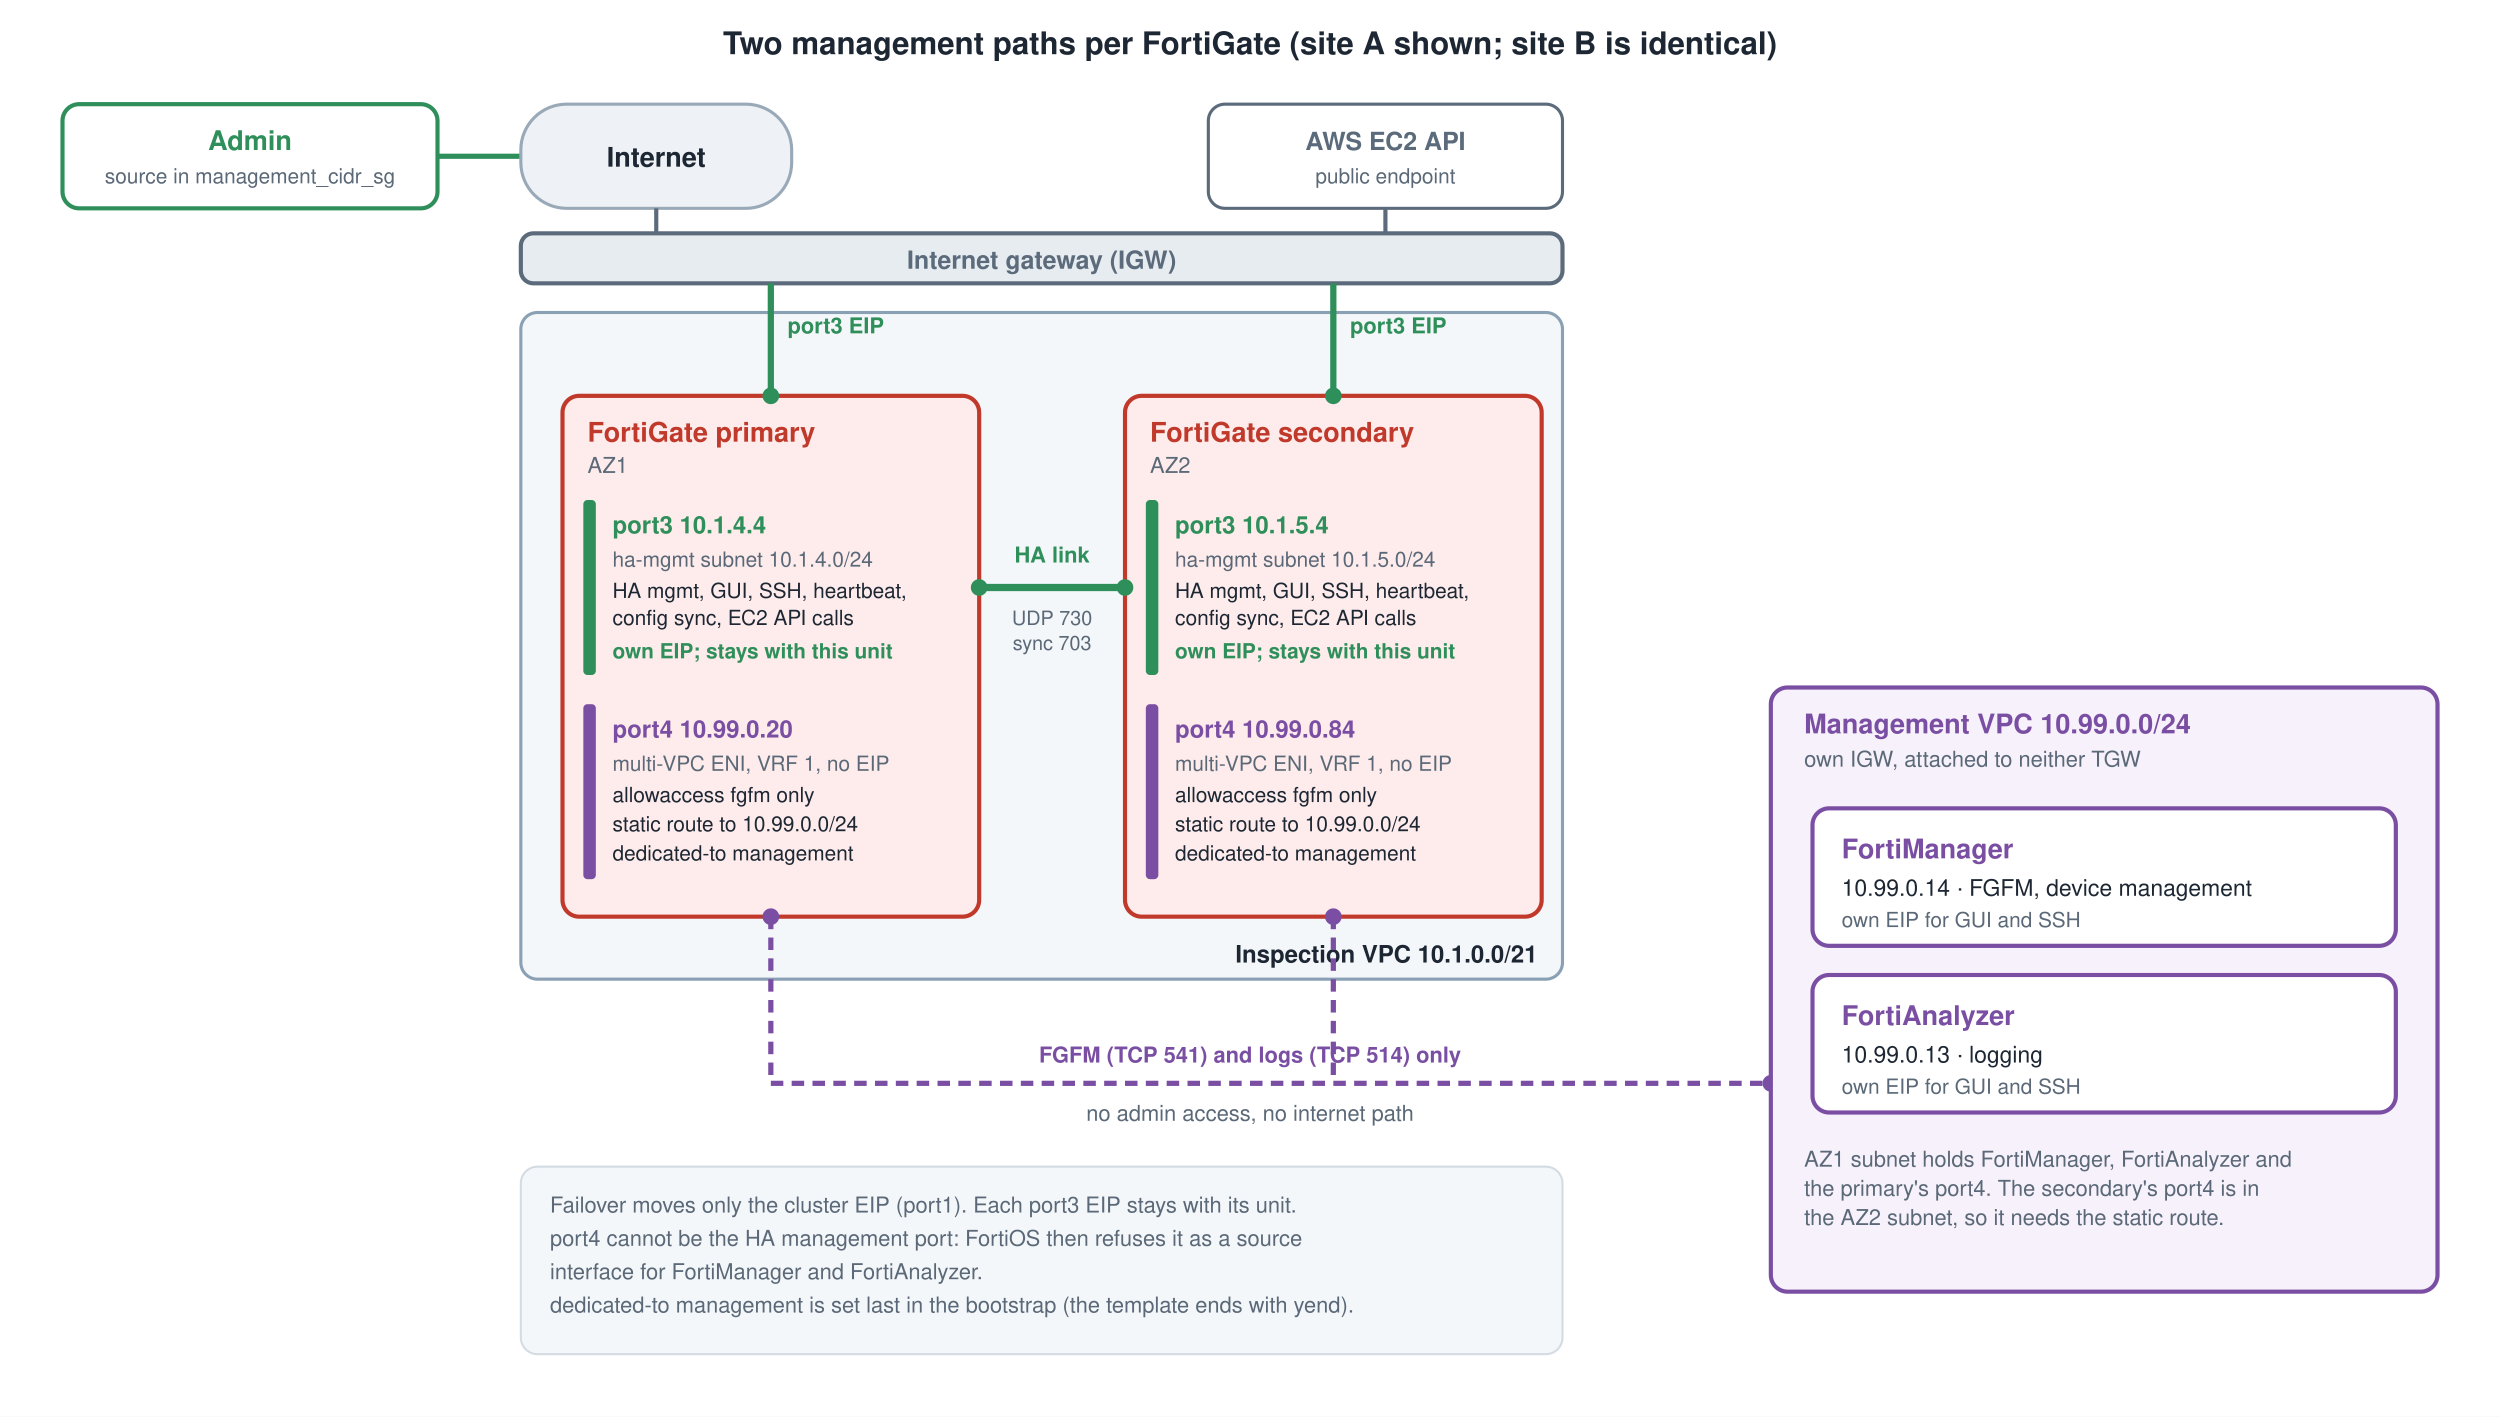
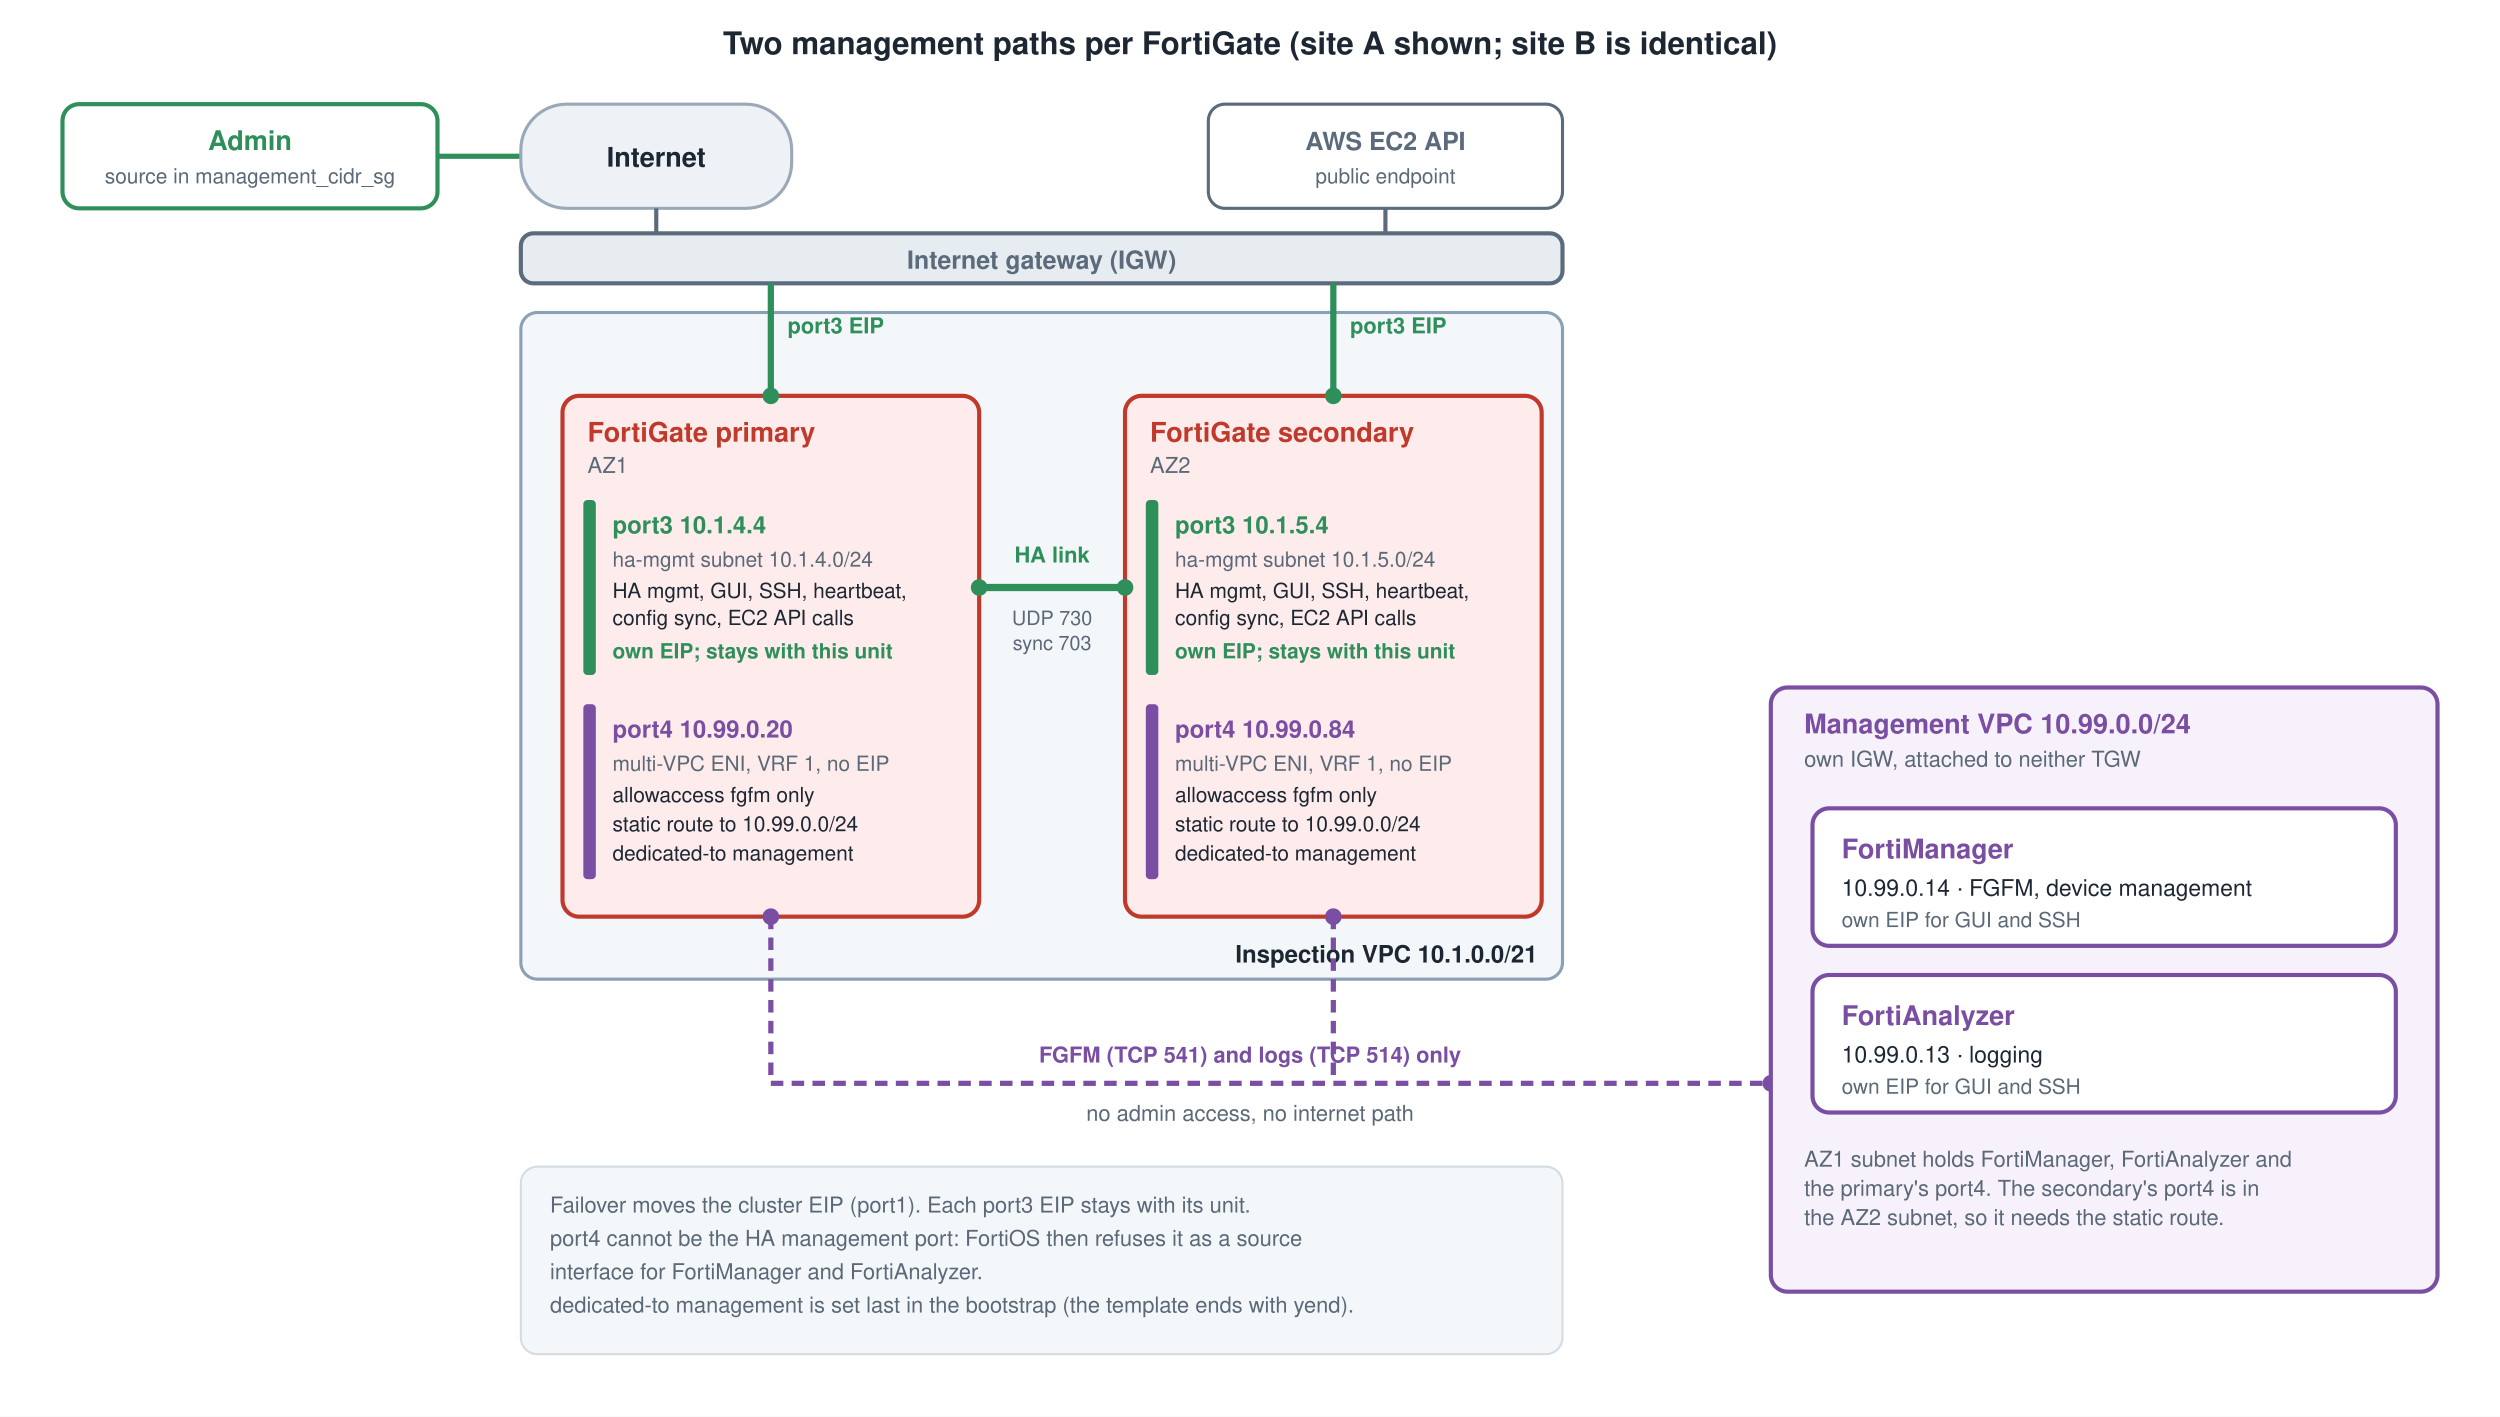
<svg xmlns="http://www.w3.org/2000/svg" viewBox="0 0 1200 680" width="1200" height="680" role="img" aria-labelledby="t d">
  <rect width="1200" height="680" fill="#ffffff" />
  <text x="600.0" y="26" font-size="15" font-weight="700" fill="#1d2733" text-anchor="middle" font-family="Helvetica, Arial, sans-serif">Two management paths per FortiGate (site A shown; site B is identical)</text>
  <rect x="30" y="50" width="180" height="50" rx="8" fill="#ffffff" stroke="#2f8f5b" stroke-width="2" />
  <text x="120" y="72" font-size="13" font-weight="700" fill="#2f8f5b" text-anchor="middle" font-family="Helvetica, Arial, sans-serif">Admin</text>
  <text x="120" y="88" font-size="10" font-weight="400" fill="#5a6877" text-anchor="middle" font-family="Helvetica, Arial, sans-serif">source in management_cidr_sg</text>
  <polyline points="210,75 250,75" fill="none" stroke="#2f8f5b" stroke-width="2.5" stroke-linejoin="round" />
  <rect x="250" y="50" width="130" height="50" rx="22" fill="#eef2f6" stroke="#9aa9b8" stroke-width="1.5" />
  <text x="315" y="80" font-size="13" font-weight="700" fill="#1d2733" text-anchor="middle" font-family="Helvetica, Arial, sans-serif">Internet</text>
  <polyline points="315,100 315,112" fill="none" stroke="#5b6b7b" stroke-width="2" stroke-linejoin="round" />
  <rect x="580" y="50" width="170" height="50" rx="8" fill="#ffffff" stroke="#5b6b7b" stroke-width="1.5" />
  <text x="665" y="72" font-size="12" font-weight="700" fill="#5b6b7b" text-anchor="middle" font-family="Helvetica, Arial, sans-serif">AWS EC2 API</text>
  <text x="665" y="88" font-size="10" font-weight="400" fill="#5a6877" text-anchor="middle" font-family="Helvetica, Arial, sans-serif">public endpoint</text>
  <polyline points="665,100 665,112" fill="none" stroke="#5b6b7b" stroke-width="2" stroke-linejoin="round" />
  <rect x="250" y="112" width="500" height="24" rx="6" fill="#e7ecf1" stroke="#5b6b7b" stroke-width="2" />
  <text x="500" y="129" font-size="12" font-weight="700" fill="#5b6b7b" text-anchor="middle" font-family="Helvetica, Arial, sans-serif">Internet gateway (IGW)</text>
  <rect x="250" y="150" width="500" height="320" rx="8" fill="#f4f7fa" stroke="#8aa0b4" stroke-width="1.5" />
  <text x="738" y="462" font-size="11.5" font-weight="700" fill="#1d2733" text-anchor="end" font-family="Helvetica, Arial, sans-serif">Inspection VPC 10.1.0.0/21</text>
  <rect x="270" y="190" width="200" height="250" rx="8" fill="#fdeceb" stroke="#c0392b" stroke-width="2" />
  <text x="282" y="212" font-size="13" font-weight="700" fill="#c0392b" text-anchor="start" font-family="Helvetica, Arial, sans-serif">FortiGate primary</text>
  <text x="282" y="227" font-size="10.5" font-weight="400" fill="#5a6877" text-anchor="start" font-family="Helvetica, Arial, sans-serif">AZ1</text>
  <rect x="280" y="240" width="6" height="84" rx="2" fill="#2f8f5b" />
  <text x="294" y="256" font-size="11.5" font-weight="700" fill="#2f8f5b" text-anchor="start" font-family="Helvetica, Arial, sans-serif">port3  10.1.4.4</text>
  <text x="294" y="272" font-size="10" font-weight="400" fill="#5a6877" text-anchor="start" font-family="Helvetica, Arial, sans-serif">ha-mgmt subnet 10.1.4.0/24</text>
  <text x="294" y="287" font-size="10" font-weight="400" fill="#1d2733" text-anchor="start" font-family="Helvetica, Arial, sans-serif">HA mgmt, GUI, SSH, heartbeat,</text>
  <text x="294" y="300" font-size="10" font-weight="400" fill="#1d2733" text-anchor="start" font-family="Helvetica, Arial, sans-serif">config sync, EC2 API calls</text>
  <text x="294" y="316" font-size="10" font-weight="700" fill="#2f8f5b" text-anchor="start" font-family="Helvetica, Arial, sans-serif">own EIP; stays with this unit</text>
  <rect x="280" y="338" width="6" height="84" rx="2" fill="#7a4ea3" />
  <text x="294" y="354" font-size="11.5" font-weight="700" fill="#7a4ea3" text-anchor="start" font-family="Helvetica, Arial, sans-serif">port4  10.99.0.20</text>
  <text x="294" y="370" font-size="10" font-weight="400" fill="#5a6877" text-anchor="start" font-family="Helvetica, Arial, sans-serif">multi-VPC ENI, VRF 1, no EIP</text>
  <text x="294" y="385" font-size="10" font-weight="400" fill="#1d2733" text-anchor="start" font-family="Helvetica, Arial, sans-serif">allowaccess fgfm only</text>
  <text x="294" y="399" font-size="10" font-weight="400" fill="#1d2733" text-anchor="start" font-family="Helvetica, Arial, sans-serif">static route to 10.99.0.0/24</text>
  <text x="294" y="413" font-size="10" font-weight="400" fill="#1d2733" text-anchor="start" font-family="Helvetica, Arial, sans-serif">dedicated-to management</text>
  <polyline points="370,136 370,190" fill="none" stroke="#2f8f5b" stroke-width="3" stroke-linejoin="round" />
  <circle cx="370" cy="190" r="4" fill="#2f8f5b" />
  <text x="378" y="160" font-size="10.5" font-weight="700" fill="#2f8f5b" text-anchor="start" font-family="Helvetica, Arial, sans-serif">port3 EIP</text>
  <polyline points="370,440 370,520" fill="none" stroke="#7a4ea3" stroke-width="2.5" stroke-linejoin="round" stroke-dasharray="6 4" />
  <circle cx="370" cy="440" r="4" fill="#7a4ea3" />
  <rect x="540" y="190" width="200" height="250" rx="8" fill="#fdeceb" stroke="#c0392b" stroke-width="2" />
  <text x="552" y="212" font-size="13" font-weight="700" fill="#c0392b" text-anchor="start" font-family="Helvetica, Arial, sans-serif">FortiGate secondary</text>
  <text x="552" y="227" font-size="10.5" font-weight="400" fill="#5a6877" text-anchor="start" font-family="Helvetica, Arial, sans-serif">AZ2</text>
  <rect x="550" y="240" width="6" height="84" rx="2" fill="#2f8f5b" />
  <text x="564" y="256" font-size="11.5" font-weight="700" fill="#2f8f5b" text-anchor="start" font-family="Helvetica, Arial, sans-serif">port3  10.1.5.4</text>
  <text x="564" y="272" font-size="10" font-weight="400" fill="#5a6877" text-anchor="start" font-family="Helvetica, Arial, sans-serif">ha-mgmt subnet 10.1.5.0/24</text>
  <text x="564" y="287" font-size="10" font-weight="400" fill="#1d2733" text-anchor="start" font-family="Helvetica, Arial, sans-serif">HA mgmt, GUI, SSH, heartbeat,</text>
  <text x="564" y="300" font-size="10" font-weight="400" fill="#1d2733" text-anchor="start" font-family="Helvetica, Arial, sans-serif">config sync, EC2 API calls</text>
  <text x="564" y="316" font-size="10" font-weight="700" fill="#2f8f5b" text-anchor="start" font-family="Helvetica, Arial, sans-serif">own EIP; stays with this unit</text>
  <rect x="550" y="338" width="6" height="84" rx="2" fill="#7a4ea3" />
  <text x="564" y="354" font-size="11.5" font-weight="700" fill="#7a4ea3" text-anchor="start" font-family="Helvetica, Arial, sans-serif">port4  10.99.0.84</text>
  <text x="564" y="370" font-size="10" font-weight="400" fill="#5a6877" text-anchor="start" font-family="Helvetica, Arial, sans-serif">multi-VPC ENI, VRF 1, no EIP</text>
  <text x="564" y="385" font-size="10" font-weight="400" fill="#1d2733" text-anchor="start" font-family="Helvetica, Arial, sans-serif">allowaccess fgfm only</text>
  <text x="564" y="399" font-size="10" font-weight="400" fill="#1d2733" text-anchor="start" font-family="Helvetica, Arial, sans-serif">static route to 10.99.0.0/24</text>
  <text x="564" y="413" font-size="10" font-weight="400" fill="#1d2733" text-anchor="start" font-family="Helvetica, Arial, sans-serif">dedicated-to management</text>
  <polyline points="640,136 640,190" fill="none" stroke="#2f8f5b" stroke-width="3" stroke-linejoin="round" />
  <circle cx="640" cy="190" r="4" fill="#2f8f5b" />
  <text x="648" y="160" font-size="10.5" font-weight="700" fill="#2f8f5b" text-anchor="start" font-family="Helvetica, Arial, sans-serif">port3 EIP</text>
  <polyline points="640,440 640,520" fill="none" stroke="#7a4ea3" stroke-width="2.5" stroke-linejoin="round" stroke-dasharray="6 4" />
  <circle cx="640" cy="440" r="4" fill="#7a4ea3" />
  <polyline points="470,282 540,282" fill="none" stroke="#2f8f5b" stroke-width="3.5" stroke-linejoin="round" />
  <circle cx="470" cy="282" r="4" fill="#2f8f5b" />
  <circle cx="540" cy="282" r="4" fill="#2f8f5b" />
  <text x="505" y="270" font-size="10.5" font-weight="700" fill="#2f8f5b" text-anchor="middle" font-family="Helvetica, Arial, sans-serif">HA link</text>
  <text x="505" y="300" font-size="9.5" font-weight="400" fill="#5a6877" text-anchor="middle" font-family="Helvetica, Arial, sans-serif">UDP 730</text>
  <text x="505" y="312" font-size="9.5" font-weight="400" fill="#5a6877" text-anchor="middle" font-family="Helvetica, Arial, sans-serif">sync 703</text>
  <polyline points="370,520 850,520" fill="none" stroke="#7a4ea3" stroke-width="2.5" stroke-linejoin="round" stroke-dasharray="6 4" />
  <circle cx="850" cy="520" r="4" fill="#7a4ea3" />
  <text x="600" y="510" font-size="10.5" font-weight="700" fill="#7a4ea3" text-anchor="middle" font-family="Helvetica, Arial, sans-serif">FGFM (TCP 541) and logs (TCP 514) only</text>
  <text x="600" y="538" font-size="10.5" font-weight="400" fill="#5a6877" text-anchor="middle" font-family="Helvetica, Arial, sans-serif">no admin access, no internet path</text>
  <rect x="850" y="330" width="320" height="290" rx="8" fill="#f6f1fa" stroke="#7a4ea3" stroke-width="2" />
  <text x="866" y="352" font-size="13" font-weight="700" fill="#7a4ea3" text-anchor="start" font-family="Helvetica, Arial, sans-serif">Management VPC  10.99.0.0/24</text>
  <text x="866" y="368" font-size="10.5" font-weight="400" fill="#5a6877" text-anchor="start" font-family="Helvetica, Arial, sans-serif">own IGW, attached to neither TGW</text>
  <rect x="870" y="388" width="280" height="66" rx="8" fill="#ffffff" stroke="#7a4ea3" stroke-width="2" />
  <text x="884" y="412" font-size="13" font-weight="700" fill="#7a4ea3" text-anchor="start" font-family="Helvetica, Arial, sans-serif">FortiManager</text>
  <text x="884" y="430" font-size="11" font-weight="400" fill="#1d2733" text-anchor="start" font-family="Helvetica, Arial, sans-serif">10.99.0.14  ·  FGFM, device management</text>
  <text x="884" y="445" font-size="10" font-weight="400" fill="#5a6877" text-anchor="start" font-family="Helvetica, Arial, sans-serif">own EIP for GUI and SSH</text>
  <rect x="870" y="468" width="280" height="66" rx="8" fill="#ffffff" stroke="#7a4ea3" stroke-width="2" />
  <text x="884" y="492" font-size="13" font-weight="700" fill="#7a4ea3" text-anchor="start" font-family="Helvetica, Arial, sans-serif">FortiAnalyzer</text>
  <text x="884" y="510" font-size="11" font-weight="400" fill="#1d2733" text-anchor="start" font-family="Helvetica, Arial, sans-serif">10.99.0.13  ·  logging</text>
  <text x="884" y="525" font-size="10" font-weight="400" fill="#5a6877" text-anchor="start" font-family="Helvetica, Arial, sans-serif">own EIP for GUI and SSH</text>
  <text x="866" y="560" font-size="10.5" font-weight="400" fill="#5a6877" text-anchor="start" font-family="Helvetica, Arial, sans-serif">AZ1 subnet holds FortiManager, FortiAnalyzer and</text>
  <text x="866" y="574" font-size="10.5" font-weight="400" fill="#5a6877" text-anchor="start" font-family="Helvetica, Arial, sans-serif">the primary's port4. The secondary's port4 is in</text>
  <text x="866" y="588" font-size="10.5" font-weight="400" fill="#5a6877" text-anchor="start" font-family="Helvetica, Arial, sans-serif">the AZ2 subnet, so it needs the static route.</text>
  <rect x="250" y="560" width="500" height="90" rx="8" fill="#f4f7fa" stroke="#d3dbe3" stroke-width="1" />
-   <text x="264" y="582" font-size="10.5" font-weight="400" fill="#5a6877" text-anchor="start" font-family="Helvetica, Arial, sans-serif">Failover moves only the cluster EIP (port1). Each port3 EIP stays with its unit.</text>
+   <text x="264" y="582" font-size="10.5" font-weight="400" fill="#5a6877" text-anchor="start" font-family="Helvetica, Arial, sans-serif">Failover moves the cluster EIP (port1). Each port3 EIP stays with its unit.</text>
  <text x="264" y="598" font-size="10.5" font-weight="400" fill="#5a6877" text-anchor="start" font-family="Helvetica, Arial, sans-serif">port4 cannot be the HA management port: FortiOS then refuses it as a source</text>
  <text x="264" y="614" font-size="10.5" font-weight="400" fill="#5a6877" text-anchor="start" font-family="Helvetica, Arial, sans-serif">interface for FortiManager and FortiAnalyzer.</text>
  <text x="264" y="630" font-size="10.5" font-weight="400" fill="#5a6877" text-anchor="start" font-family="Helvetica, Arial, sans-serif">dedicated-to management is set last in the bootstrap (the template ends with yend).</text>
</svg>
